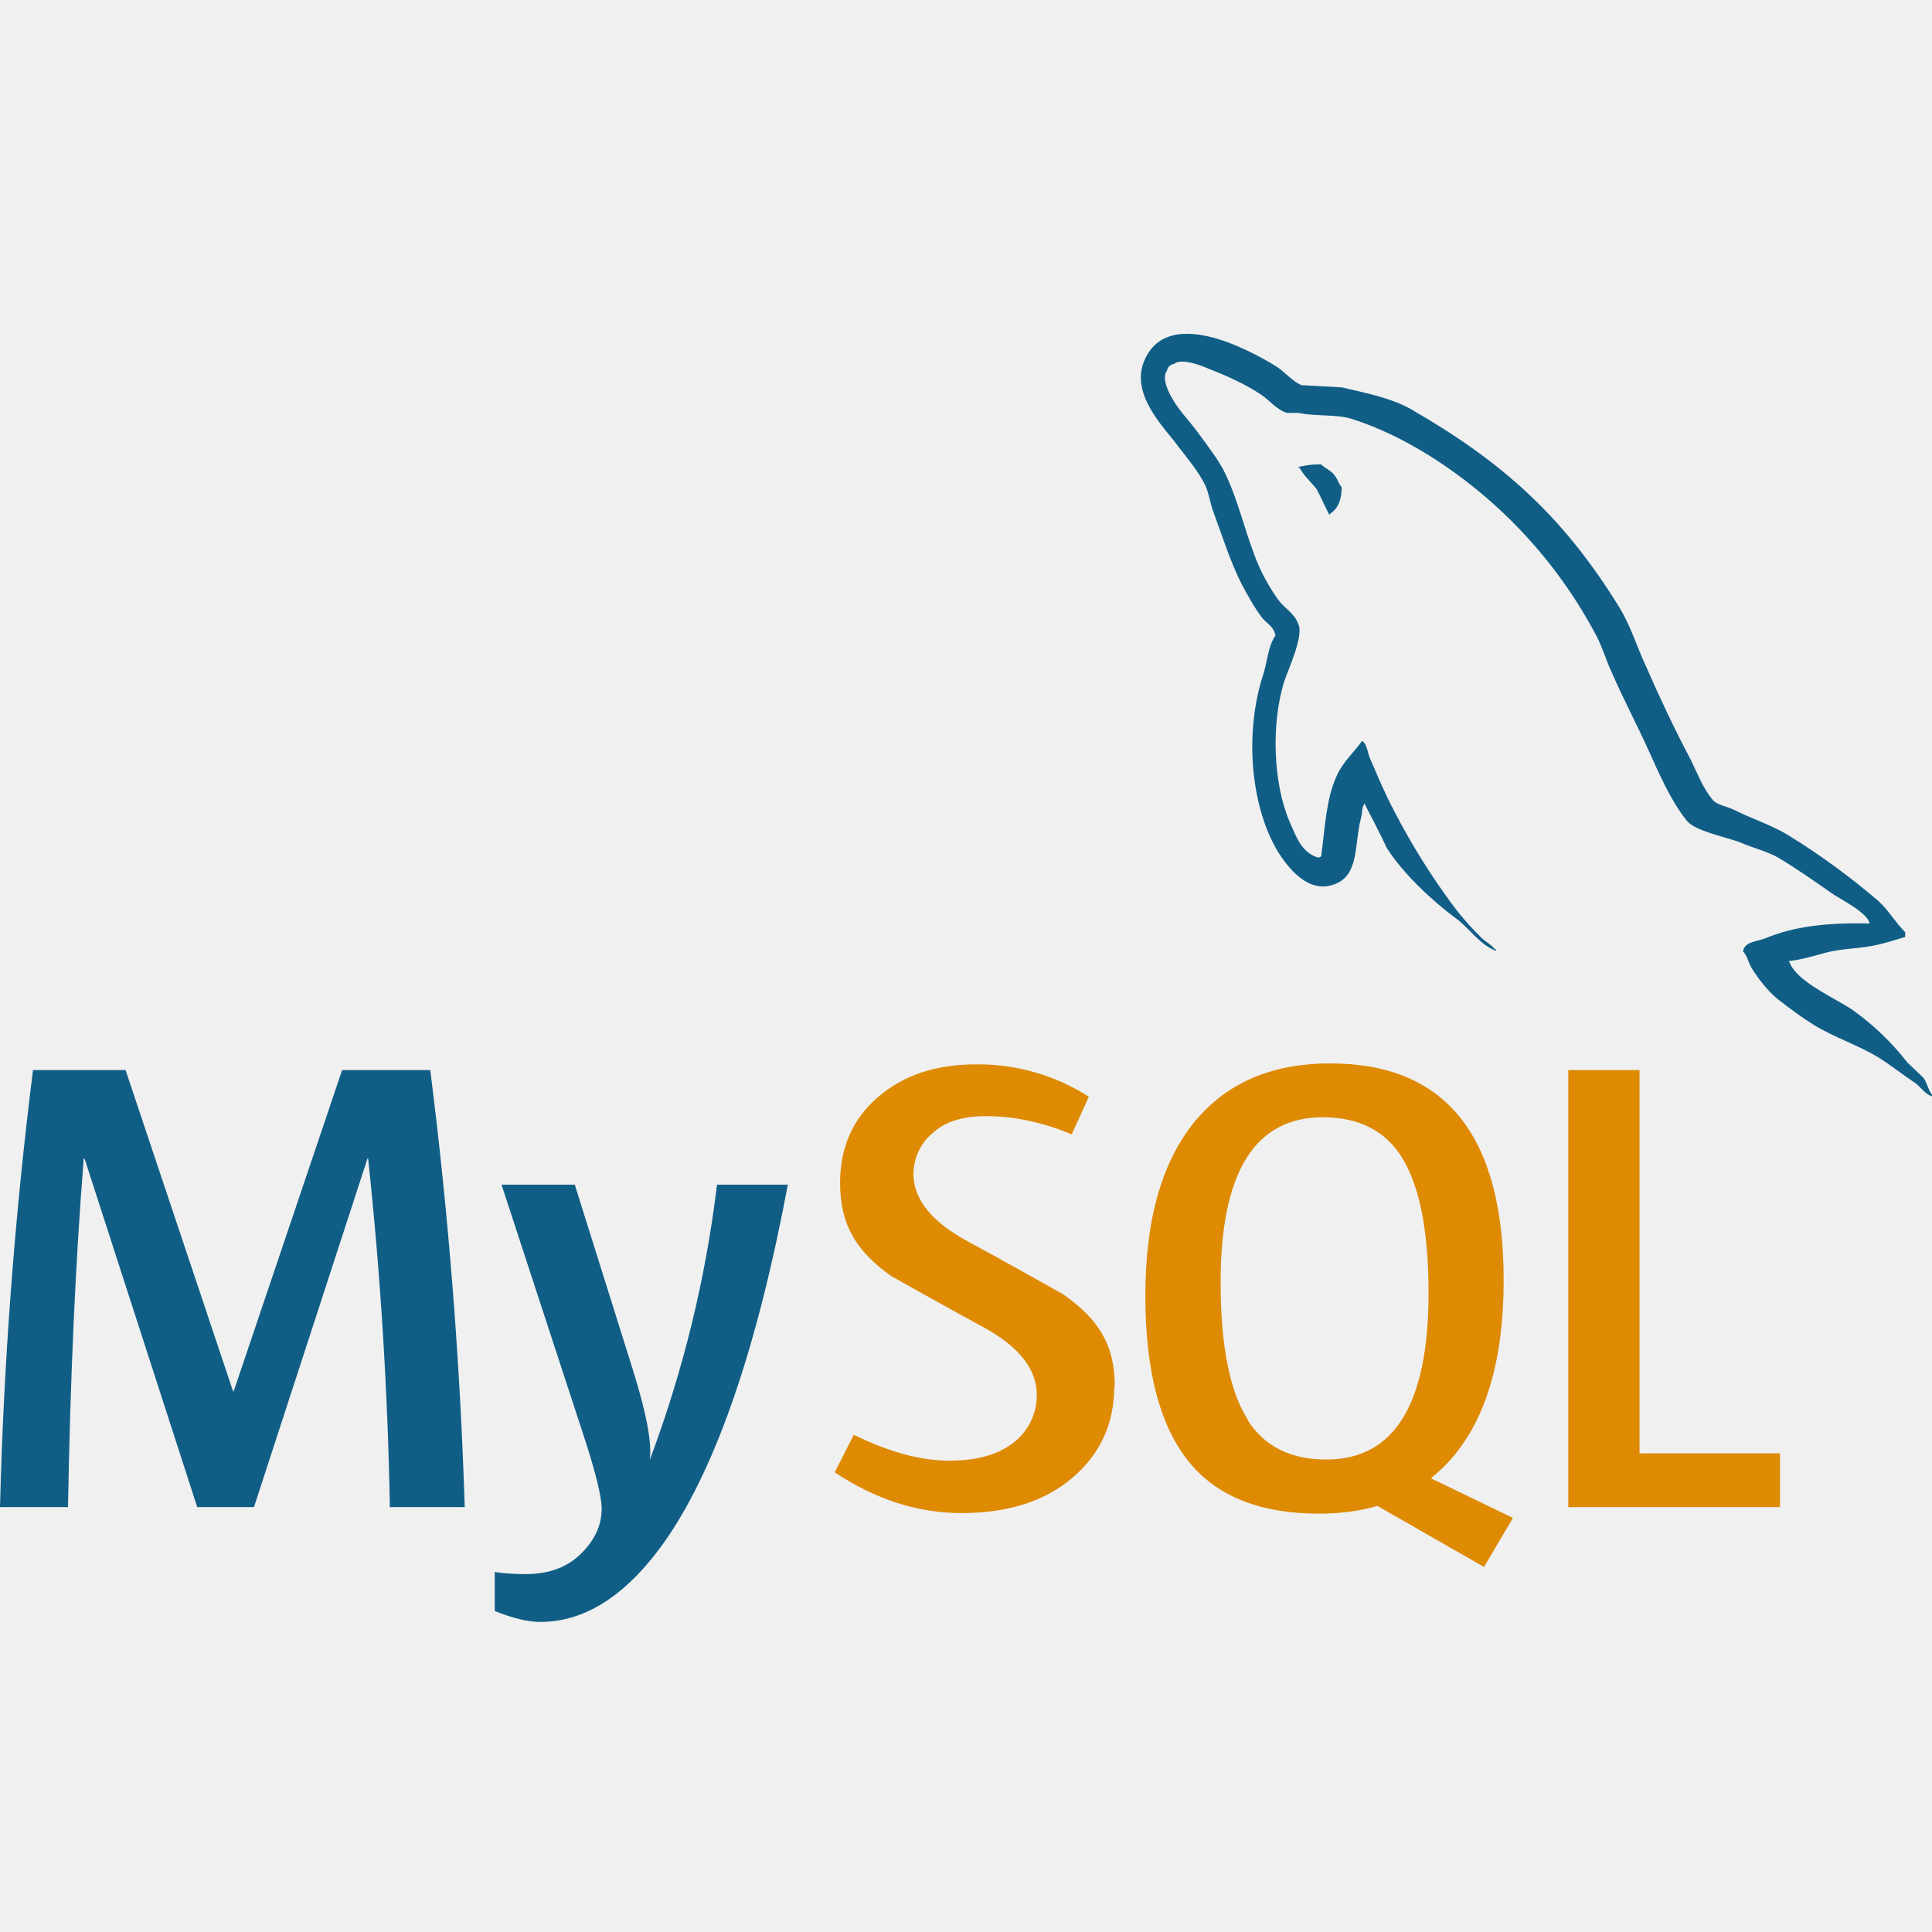
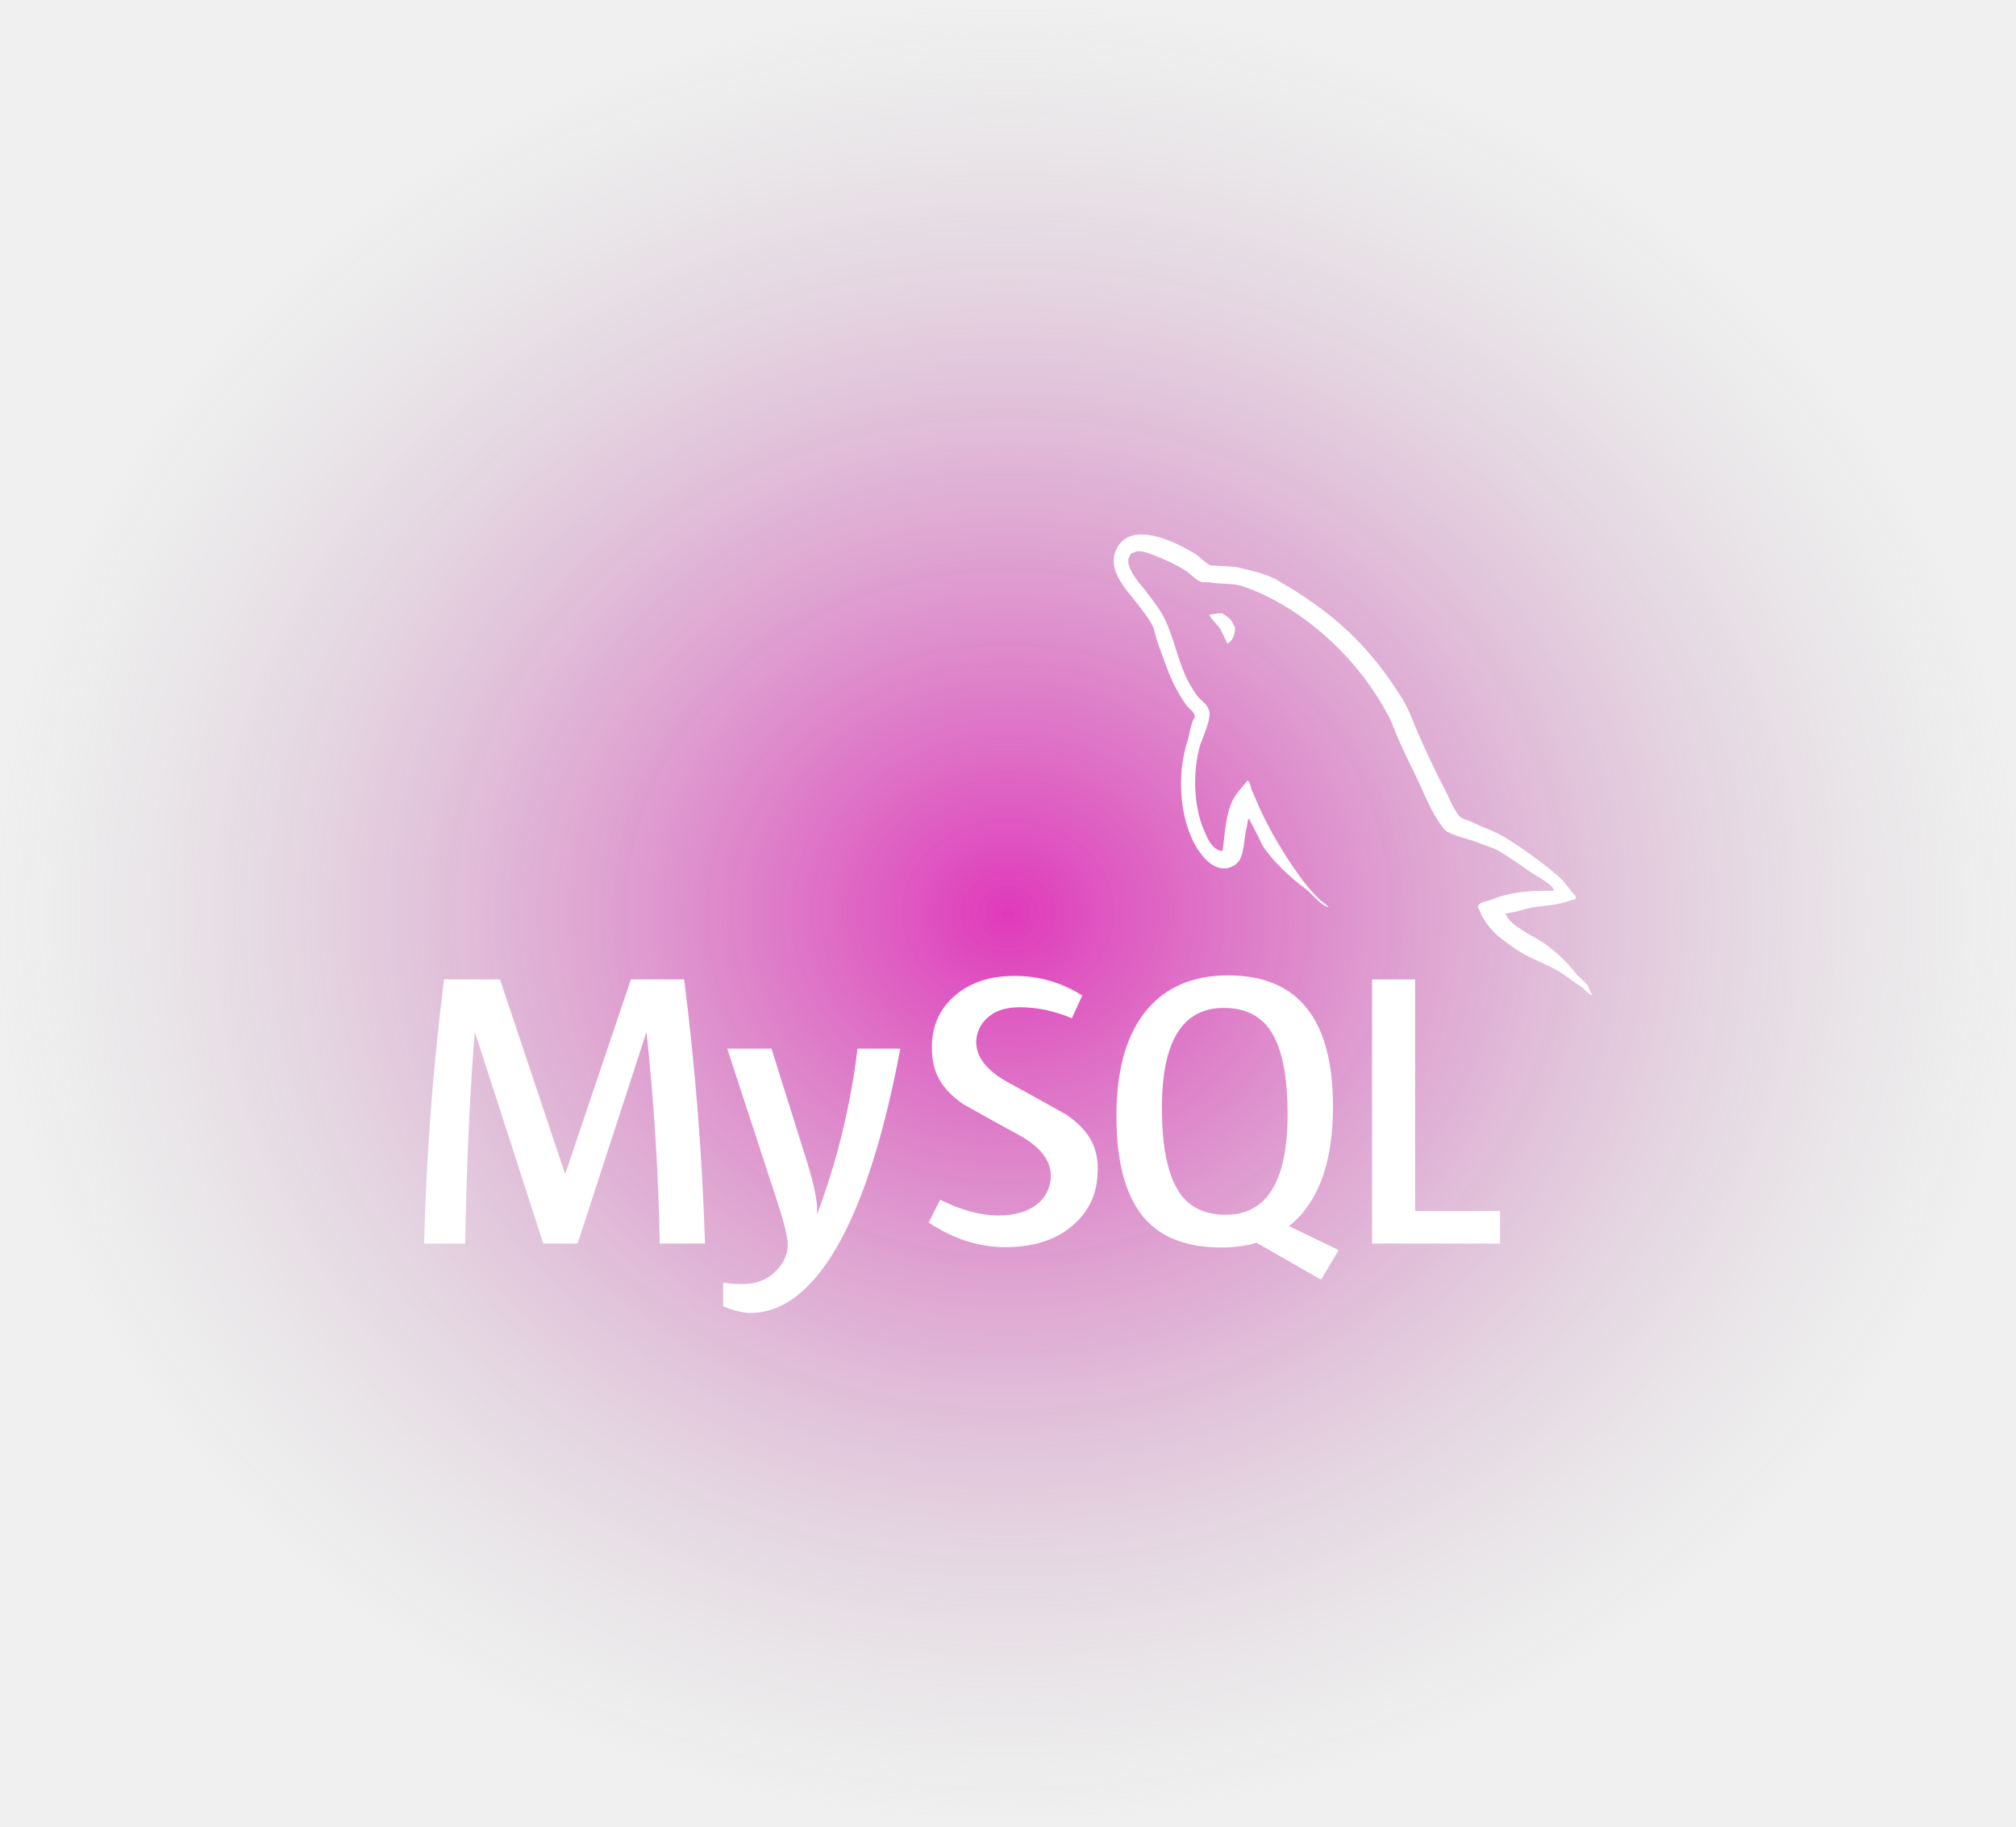
- <svg xmlns="http://www.w3.org/2000/svg" viewBox="0 0 24 24" id="mysql">
-   <path fill="#105E86" d="M6.532 19.554c-.146 0-.276-.009-.386-.026v.485c.226.09.413.135.566.135.573 0 1.101-.35 1.583-1.053.616-.91 1.114-2.371 1.492-4.379h-.88a14.741 14.741 0 0 1-.835 3.419c.028-.209-.041-.576-.205-1.102l-.727-2.317h-.91l1.014 3.099c.153.465.23.775.23.927 0 .219-.098.417-.295.594-.164.144-.379.218-.647.218z" />
-   <path fill="#DE8A03" d="M19.482 13.293v5.429h2.63v-.668h-1.745v-4.761z" />
-   <path fill="#105E86" d="M1.04 14.392h.01l1.4 4.33h.705l1.41-4.33h.008a49.03 49.03 0 0 1 .27 4.33h.93a57.767 57.767 0 0 0-.428-5.429H4.25l-1.347 3.99h-.008l-1.335-3.99H.41A54.641 54.641 0 0 0 0 18.722h.845c.027-1.588.092-3.031.195-4.33z" />
-   <path fill="#DE8A03" d="M18.679 15.906c0-1.796-.718-2.696-2.155-2.696-.704 0-1.254.228-1.65.684-.43.499-.646 1.233-.646 2.204 0 .954.19 1.655.574 2.101.35.403.877.604 1.583.604.264 0 .506-.032.725-.096l1.325.758.36-.61h-.003l-1.016-.491c.09-.075.177-.155.255-.245.433-.498.648-1.236.648-2.213zm-2.203 2.225c-.445 0-.77-.164-.978-.491l.002-.005c-.225-.353-.337-.923-.337-1.704 0-1.368.424-2.052 1.27-2.052.443 0 .77.164.977.491.224.355.336.919.336 1.692 0 1.378-.424 2.069-1.27 2.069zM13.2 16.074s-.794-.447-1.187-.658c-.432-.236-.666-.513-.666-.834a.67.67 0 0 1 .248-.515c.152-.136.371-.202.654-.202.349 0 .704.076 1.064.226l.213-.467a2.544 2.544 0 0 0-1.4-.402c-.5 0-.905.134-1.22.407-.313.27-.47.623-.47 1.065 0 .531.21.854.632 1.156 0 0 .775.436 1.163.645.418.231.648.506.648.83a.737.737 0 0 1-.3.604c-.19.144-.451.216-.783.216-.357 0-.752-.106-1.19-.322l-.237.467c.509.337 1.03.506 1.573.506.581 0 1.04-.147 1.384-.442.344-.294.516-.673.516-1.135l.006.003c0-.529-.215-.848-.648-1.148z" />
-   <path fill="#105E86" d="M16.405 5.768c-.115 0-.193.014-.274.032v.013h.014c.054.102.146.177.214.268.054.105.1.21.154.314l.014-.015c.094-.065.14-.169.14-.327-.04-.046-.046-.092-.08-.137-.04-.066-.126-.098-.18-.15l-.002.002z" />
-   <path fill="#105E86" d="M23.695 13.2a3.215 3.215 0 0 0-.695-.663c-.214-.143-.682-.344-.77-.584l-.013-.014c.146-.013.32-.065.46-.104.227-.059.435-.046.67-.104.106-.026.213-.059.32-.092v-.059c-.12-.118-.21-.278-.334-.388a8.86 8.86 0 0 0-1.104-.808c-.21-.132-.476-.216-.697-.328-.08-.039-.214-.059-.26-.125-.12-.143-.19-.334-.275-.505-.192-.361-.38-.761-.547-1.142-.12-.257-.193-.513-.34-.749-.69-1.116-1.437-1.793-2.586-2.454-.247-.137-.543-.196-.856-.269-.167-.008-.334-.02-.5-.027-.11-.046-.216-.171-.31-.231-.38-.236-1.364-.746-1.644-.071-.18.426.267.846.422 1.062.115.15.26.322.34.491.047.114.06.231.107.35.106.289.207.61.347.881.073.137.153.282.247.405.054.072.146.105.167.223-.094.134-.1.328-.154.491-.24.743-.146 1.662.194 2.209.107.163.362.524.703.386.3-.118.234-.491.32-.82.02-.079.007-.131.048-.184v.015c.094.185.188.36.274.545.206.322.566.656.867.879.16.118.287.322.487.395v-.02h-.015c-.043-.057-.1-.084-.154-.131a3.384 3.384 0 0 1-.35-.393 8.58 8.58 0 0 1-.747-1.196c-.11-.206-.202-.428-.29-.631-.04-.078-.04-.196-.107-.236-.1.143-.247.268-.32.445-.127.283-.14.63-.188.992-.027.007-.014 0-.027.014-.214-.051-.287-.269-.367-.452-.2-.466-.233-1.215-.06-1.753.047-.137.247-.571.167-.703-.042-.125-.174-.196-.247-.297a2.444 2.444 0 0 1-.24-.419c-.16-.367-.24-.774-.414-1.141-.08-.17-.22-.348-.334-.504-.127-.177-.267-.301-.368-.511-.033-.072-.08-.191-.027-.269.014-.053.042-.074.094-.088.088-.071.335.022.422.061.247.098.455.19.662.328.094.065.195.189.315.222h.14c.214.046.455.014.655.072.355.112.675.275.962.452a5.885 5.885 0 0 1 2.085 2.244c.08.151.115.29.188.447.14.324.313.651.455.964.14.309.275.625.476.881.1.137.502.209.682.281.133.059.34.113.46.185.23.137.454.295.67.446.11.075.443.239.463.371-.535-.014-.95.039-1.297.185-.1.039-.26.039-.274.164.055.052.063.137.11.21.08.131.218.307.346.4.14.108.28.212.427.304.26.157.555.25.81.408.145.092.293.209.44.307.073.049.12.138.214.169V13.6c-.046-.059-.06-.144-.105-.21-.067-.066-.134-.125-.2-.19z" />
+ <svg xmlns="http://www.w3.org/2000/svg" width="309" height="280" viewBox="0 0 309 280" fill="none">
+   <rect width="309" height="280" fill="url(#paint0_radial_12_49)" />
+   <g clip-path="url(#clip0_12_49)">
+     <path d="M113.718 196.84C112.629 196.84 111.66 196.773 110.839 196.646V200.264C112.525 200.935 113.919 201.27 115.061 201.27C119.334 201.27 123.272 198.66 126.867 193.417C131.461 186.63 135.176 175.733 137.995 160.757H131.432C130.381 169.475 128.291 178.036 125.204 186.257C125.413 184.698 124.898 181.961 123.675 178.038L118.253 160.757H111.466L119.028 183.87C120.169 187.338 120.744 189.65 120.744 190.784C120.744 192.417 120.013 193.894 118.544 195.214C117.32 196.288 115.717 196.84 113.718 196.84Z" fill="white" />
+     <path d="M210.303 150.144V190.635H229.919V185.653H216.904V150.144H210.303Z" fill="white" />
+     <path d="M72.757 158.34H72.831L83.273 190.635H88.531L99.047 158.34H99.107C100.254 169.07 100.926 179.846 101.121 190.635H108.057C107.63 177.095 106.565 163.583 104.865 150.144H96.698L86.651 179.902H86.592L76.635 150.144H68.058C66.366 163.582 65.346 177.095 65 190.635H71.302C71.504 178.791 71.989 168.029 72.757 158.34Z" fill="white" />
+     <path d="M204.314 169.632C204.314 156.237 198.959 149.525 188.241 149.525C182.991 149.525 178.889 151.225 175.935 154.626C172.728 158.348 171.117 163.822 171.117 171.064C171.117 178.18 172.534 183.408 175.398 186.734C178.009 189.74 181.939 191.239 187.205 191.239C189.174 191.239 190.979 191 192.612 190.523L202.494 196.176L205.179 191.627H205.157L197.579 187.965C198.251 187.405 198.899 186.809 199.481 186.138C202.711 182.423 204.314 176.919 204.314 169.632ZM187.883 186.227C184.565 186.227 182.141 185.004 180.589 182.565L180.604 182.528C178.926 179.895 178.091 175.644 178.091 169.819C178.091 159.616 181.253 154.514 187.563 154.514C190.867 154.514 193.306 155.737 194.85 158.176C196.52 160.824 197.356 165.03 197.356 170.796C197.356 181.073 194.193 186.227 187.883 186.227ZM163.45 170.885C163.45 170.885 157.528 167.551 154.597 165.978C151.375 164.218 149.63 162.152 149.63 159.757C149.636 159.02 149.805 158.294 150.124 157.63C150.444 156.966 150.907 156.381 151.479 155.916C152.613 154.902 154.246 154.41 156.357 154.41C158.96 154.41 161.608 154.977 164.293 156.095L165.881 152.612C162.767 150.617 159.138 149.574 155.44 149.614C151.711 149.614 148.69 150.614 146.341 152.65C144.006 154.663 142.835 157.296 142.835 160.593C142.835 164.553 144.401 166.962 147.549 169.215C147.549 169.215 153.329 172.466 156.223 174.025C159.34 175.748 161.056 177.799 161.056 180.216C161.068 181.09 160.872 181.955 160.483 182.739C160.093 183.523 159.523 184.202 158.818 184.72C157.401 185.794 155.455 186.331 152.978 186.331C150.316 186.331 147.37 185.541 144.103 183.93L142.335 187.413C146.132 189.926 150.018 191.187 154.067 191.187C158.401 191.187 161.824 190.09 164.39 187.89C166.955 185.698 168.238 182.871 168.238 179.425L168.283 179.447C168.283 175.502 166.679 173.123 163.45 170.885Z" fill="white" />
+     <path d="M187.354 94.02C186.496 94.02 185.914 94.124 185.31 94.258V94.355H185.415C185.817 95.116 186.504 95.675 187.011 96.354C187.414 97.137 187.757 97.92 188.159 98.696L188.264 98.584C188.965 98.099 189.308 97.324 189.308 96.145C189.01 95.802 188.965 95.459 188.711 95.124C188.413 94.631 187.772 94.393 187.369 94.005L187.354 94.02Z" fill="white" />
+     <path d="M241.725 149.45C240.255 147.551 238.507 145.885 236.542 144.505C234.945 143.439 231.455 141.939 230.799 140.149L230.702 140.045C231.791 139.948 233.088 139.56 234.133 139.269C235.826 138.829 237.377 138.926 239.13 138.494C239.92 138.3 240.718 138.054 241.516 137.808V137.367C240.621 136.487 239.95 135.294 239.025 134.474C236.44 132.256 233.687 130.241 230.791 128.447C229.225 127.463 227.241 126.836 225.593 126.001C224.996 125.71 223.997 125.561 223.654 125.069C222.759 124.002 222.236 122.578 221.603 121.302C220.171 118.61 218.768 115.626 217.523 112.785C216.628 110.868 216.083 108.959 214.987 107.199C209.841 98.875 204.269 93.826 195.7 88.896C193.858 87.874 191.65 87.434 189.315 86.889C188.07 86.83 186.824 86.74 185.586 86.688C184.766 86.345 183.975 85.413 183.274 84.965C180.44 83.205 173.101 79.401 171.013 84.436C169.67 87.613 173.004 90.745 174.16 92.356C175.018 93.475 176.099 94.758 176.696 96.019C177.046 96.869 177.143 97.741 177.494 98.629C178.285 100.784 179.038 103.178 180.082 105.2C180.626 106.221 181.223 107.303 181.924 108.22C182.327 108.757 183.013 109.003 183.17 109.884C182.469 110.883 182.424 112.33 182.021 113.546C180.231 119.087 180.932 125.941 183.468 130.021C184.266 131.237 186.168 133.929 188.711 132.9C190.949 132.02 190.457 129.238 191.098 126.784C191.247 126.195 191.15 125.807 191.456 125.412V125.524C192.157 126.903 192.858 128.209 193.5 129.588C195.036 131.99 197.721 134.481 199.966 136.144C201.159 137.024 202.106 138.546 203.598 139.09V138.941H203.486C203.166 138.516 202.74 138.315 202.338 137.964C201.393 137.056 200.52 136.076 199.727 135.033C197.628 132.218 195.765 129.234 194.156 126.113C193.335 124.576 192.649 122.921 191.993 121.407C191.695 120.825 191.695 119.945 191.195 119.646C190.449 120.713 189.353 121.645 188.808 122.965C187.861 125.076 187.764 127.664 187.406 130.364C187.205 130.416 187.302 130.364 187.205 130.469C185.609 130.088 185.064 128.462 184.467 127.097C182.976 123.622 182.73 118.035 184.02 114.023C184.371 113.001 185.862 109.764 185.266 108.78C184.952 107.847 183.968 107.318 183.423 106.565C182.725 105.585 182.125 104.538 181.633 103.44C180.44 100.702 179.843 97.667 178.546 94.93C177.949 93.662 176.905 92.334 176.054 91.171C175.107 89.85 174.063 88.926 173.31 87.359C173.064 86.822 172.713 85.935 173.108 85.353C173.213 84.958 173.422 84.801 173.81 84.697C174.466 84.167 176.308 84.861 176.957 85.152C178.799 85.883 180.35 86.569 181.894 87.598C182.595 88.083 183.349 89.008 184.244 89.254H185.288C186.884 89.597 188.681 89.358 190.173 89.791C192.821 90.626 195.207 91.842 197.348 93.162C203.918 97.27 209.283 103.045 212.899 109.898C213.495 111.025 213.756 112.061 214.301 113.232C215.345 115.649 216.635 118.088 217.694 120.422C218.739 122.727 219.745 125.084 221.245 126.993C221.99 128.015 224.989 128.552 226.331 129.089C227.323 129.529 228.867 129.932 229.762 130.469C231.477 131.49 233.148 132.669 234.759 133.795C235.579 134.354 238.063 135.577 238.212 136.562C234.222 136.458 231.127 136.853 228.539 137.942C227.793 138.233 226.6 138.233 226.495 139.165C226.905 139.553 226.965 140.187 227.316 140.731C227.912 141.708 228.942 143.021 229.896 143.715C230.94 144.52 231.985 145.296 233.081 145.982C235.02 147.153 237.22 147.846 239.122 149.025C240.204 149.711 241.307 150.584 242.404 151.315C242.948 151.68 243.299 152.344 244 152.575V152.433C243.657 151.993 243.552 151.359 243.217 150.867C242.717 150.375 242.217 149.935 241.725 149.45Z" fill="white" />
+   </g>
+   <defs>
+     <radialGradient id="paint0_radial_12_49" cx="0" cy="0" r="1" gradientUnits="userSpaceOnUse" gradientTransform="translate(154.5 140) rotate(90) scale(140 154.5)">
+       <stop stop-color="#DC0BAE" stop-opacity="0.8" />
+       <stop offset="1" stop-color="#B4B4B4" stop-opacity="0" />
+     </radialGradient>
+     <clipPath id="clip0_12_49">
+       <rect width="179" height="179" fill="white" transform="translate(65 51)" />
+     </clipPath>
+   </defs>
</svg>
